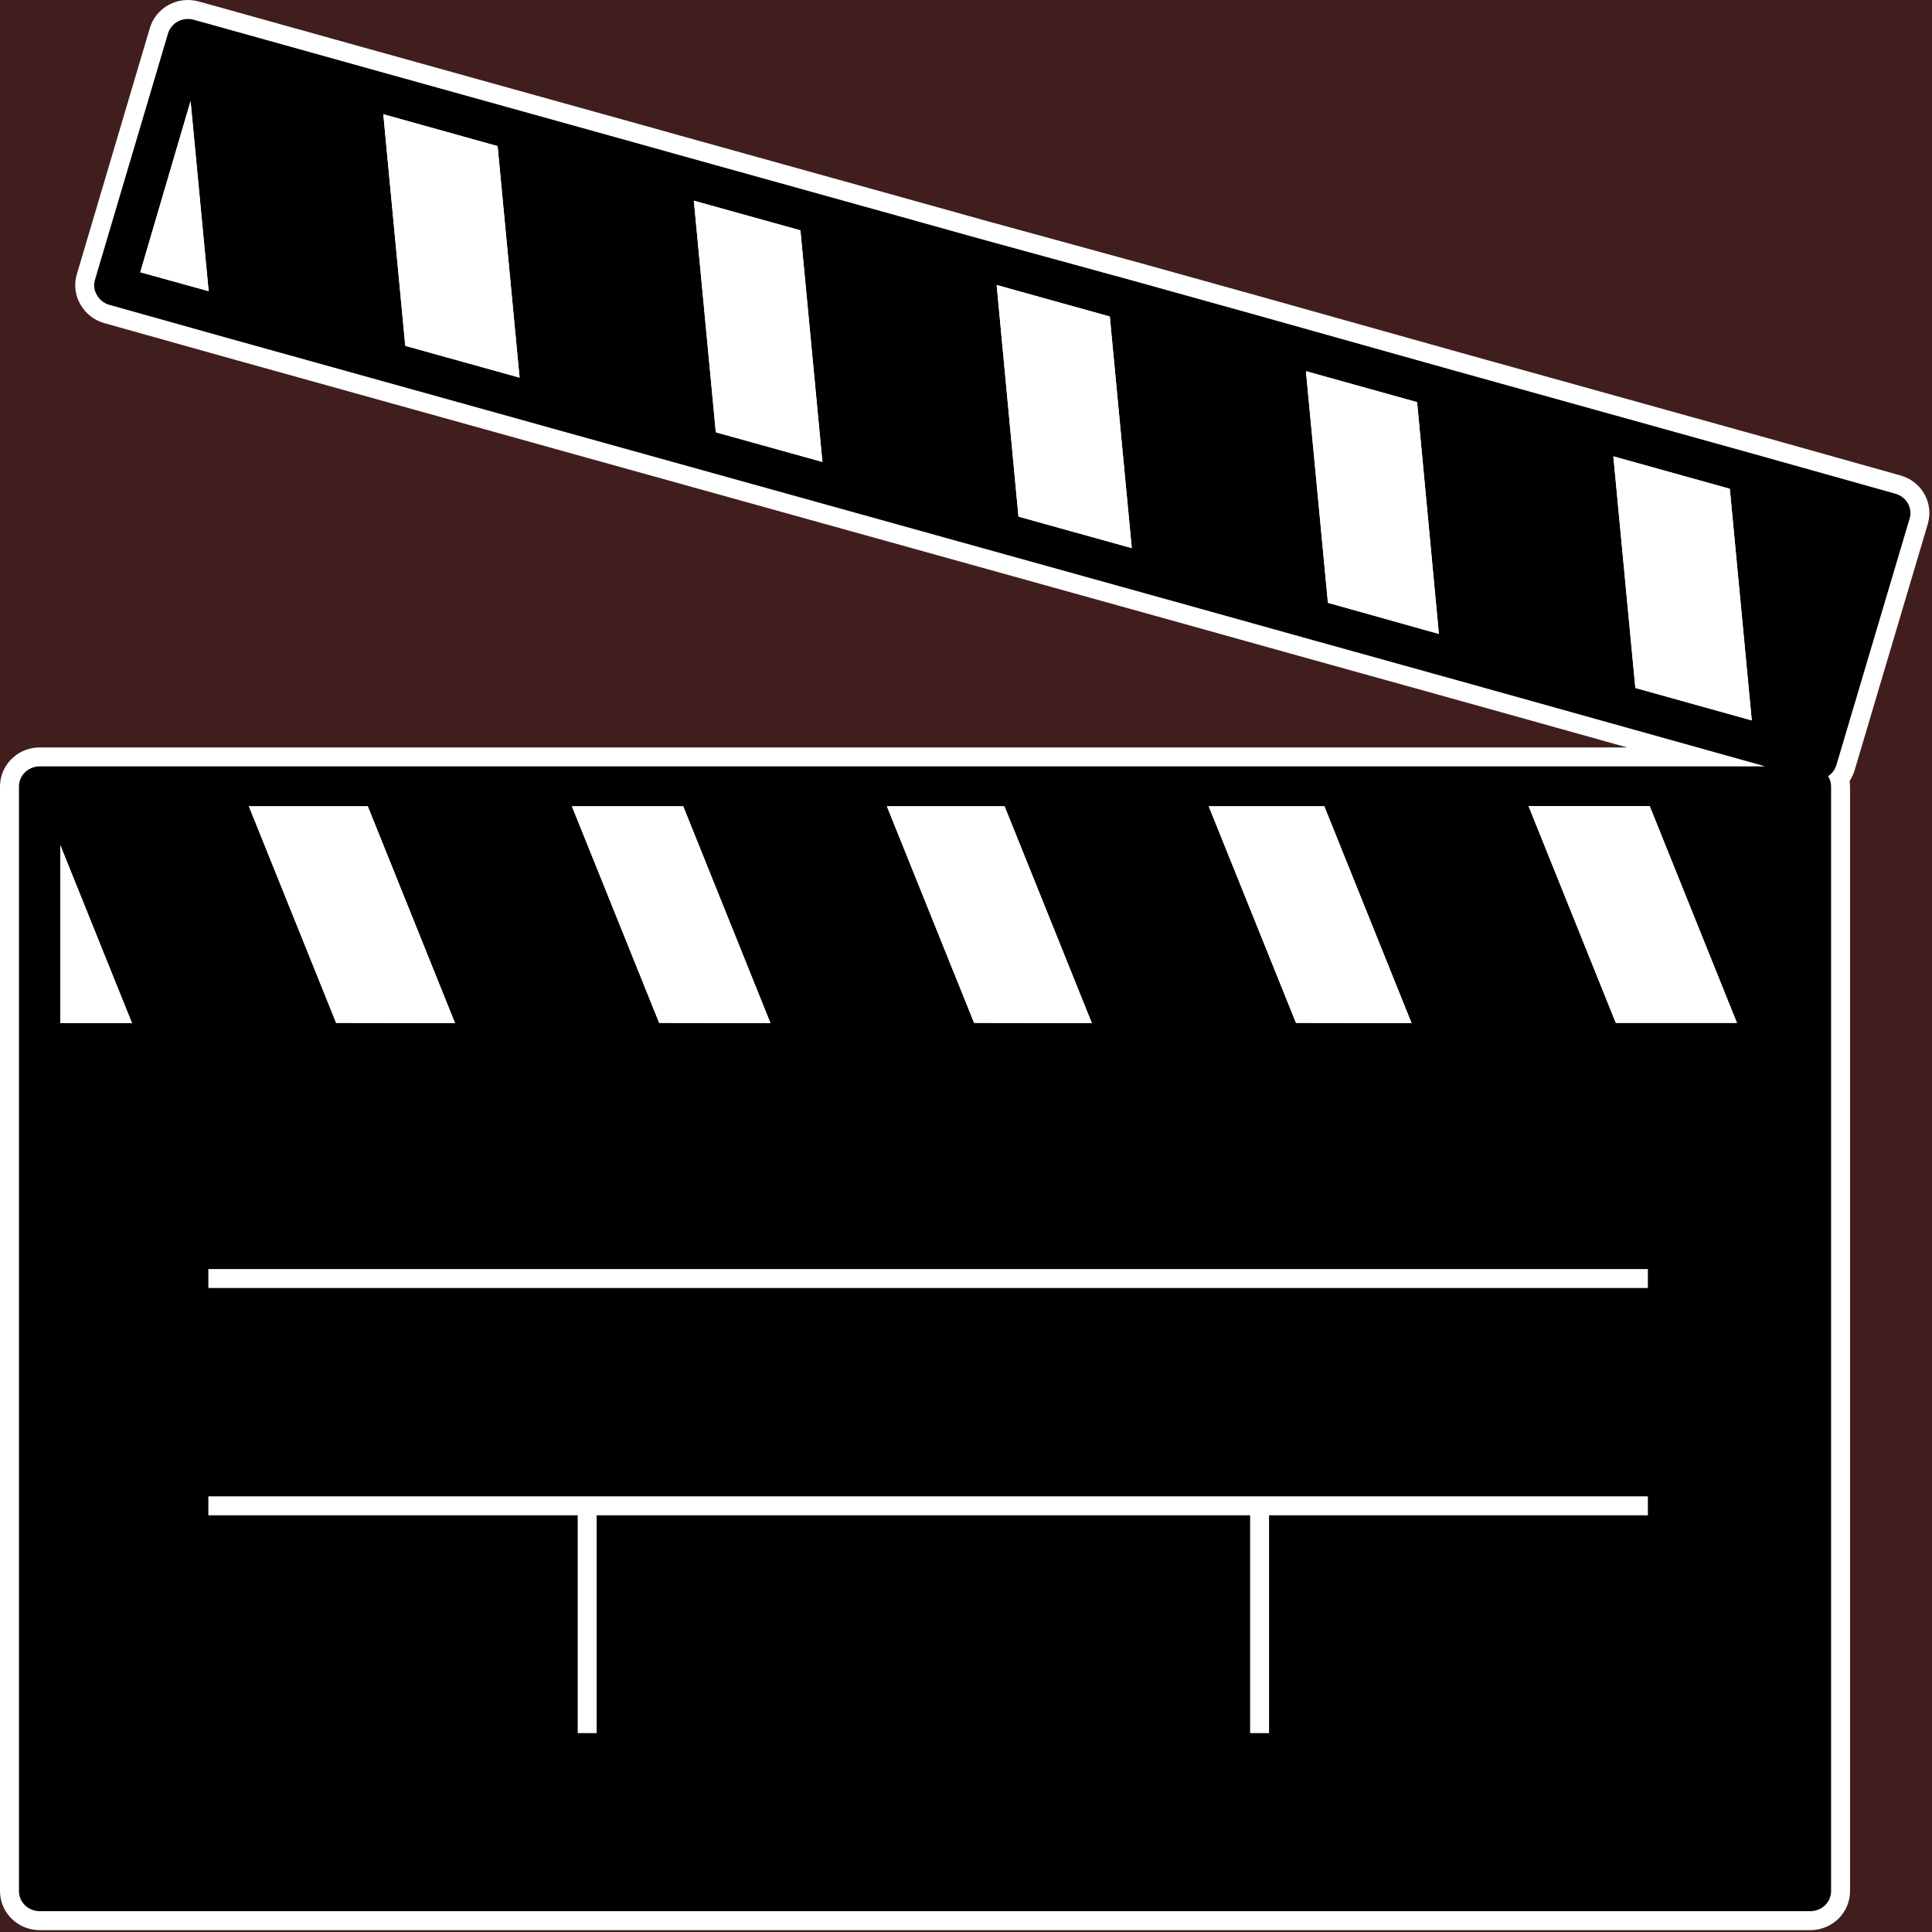
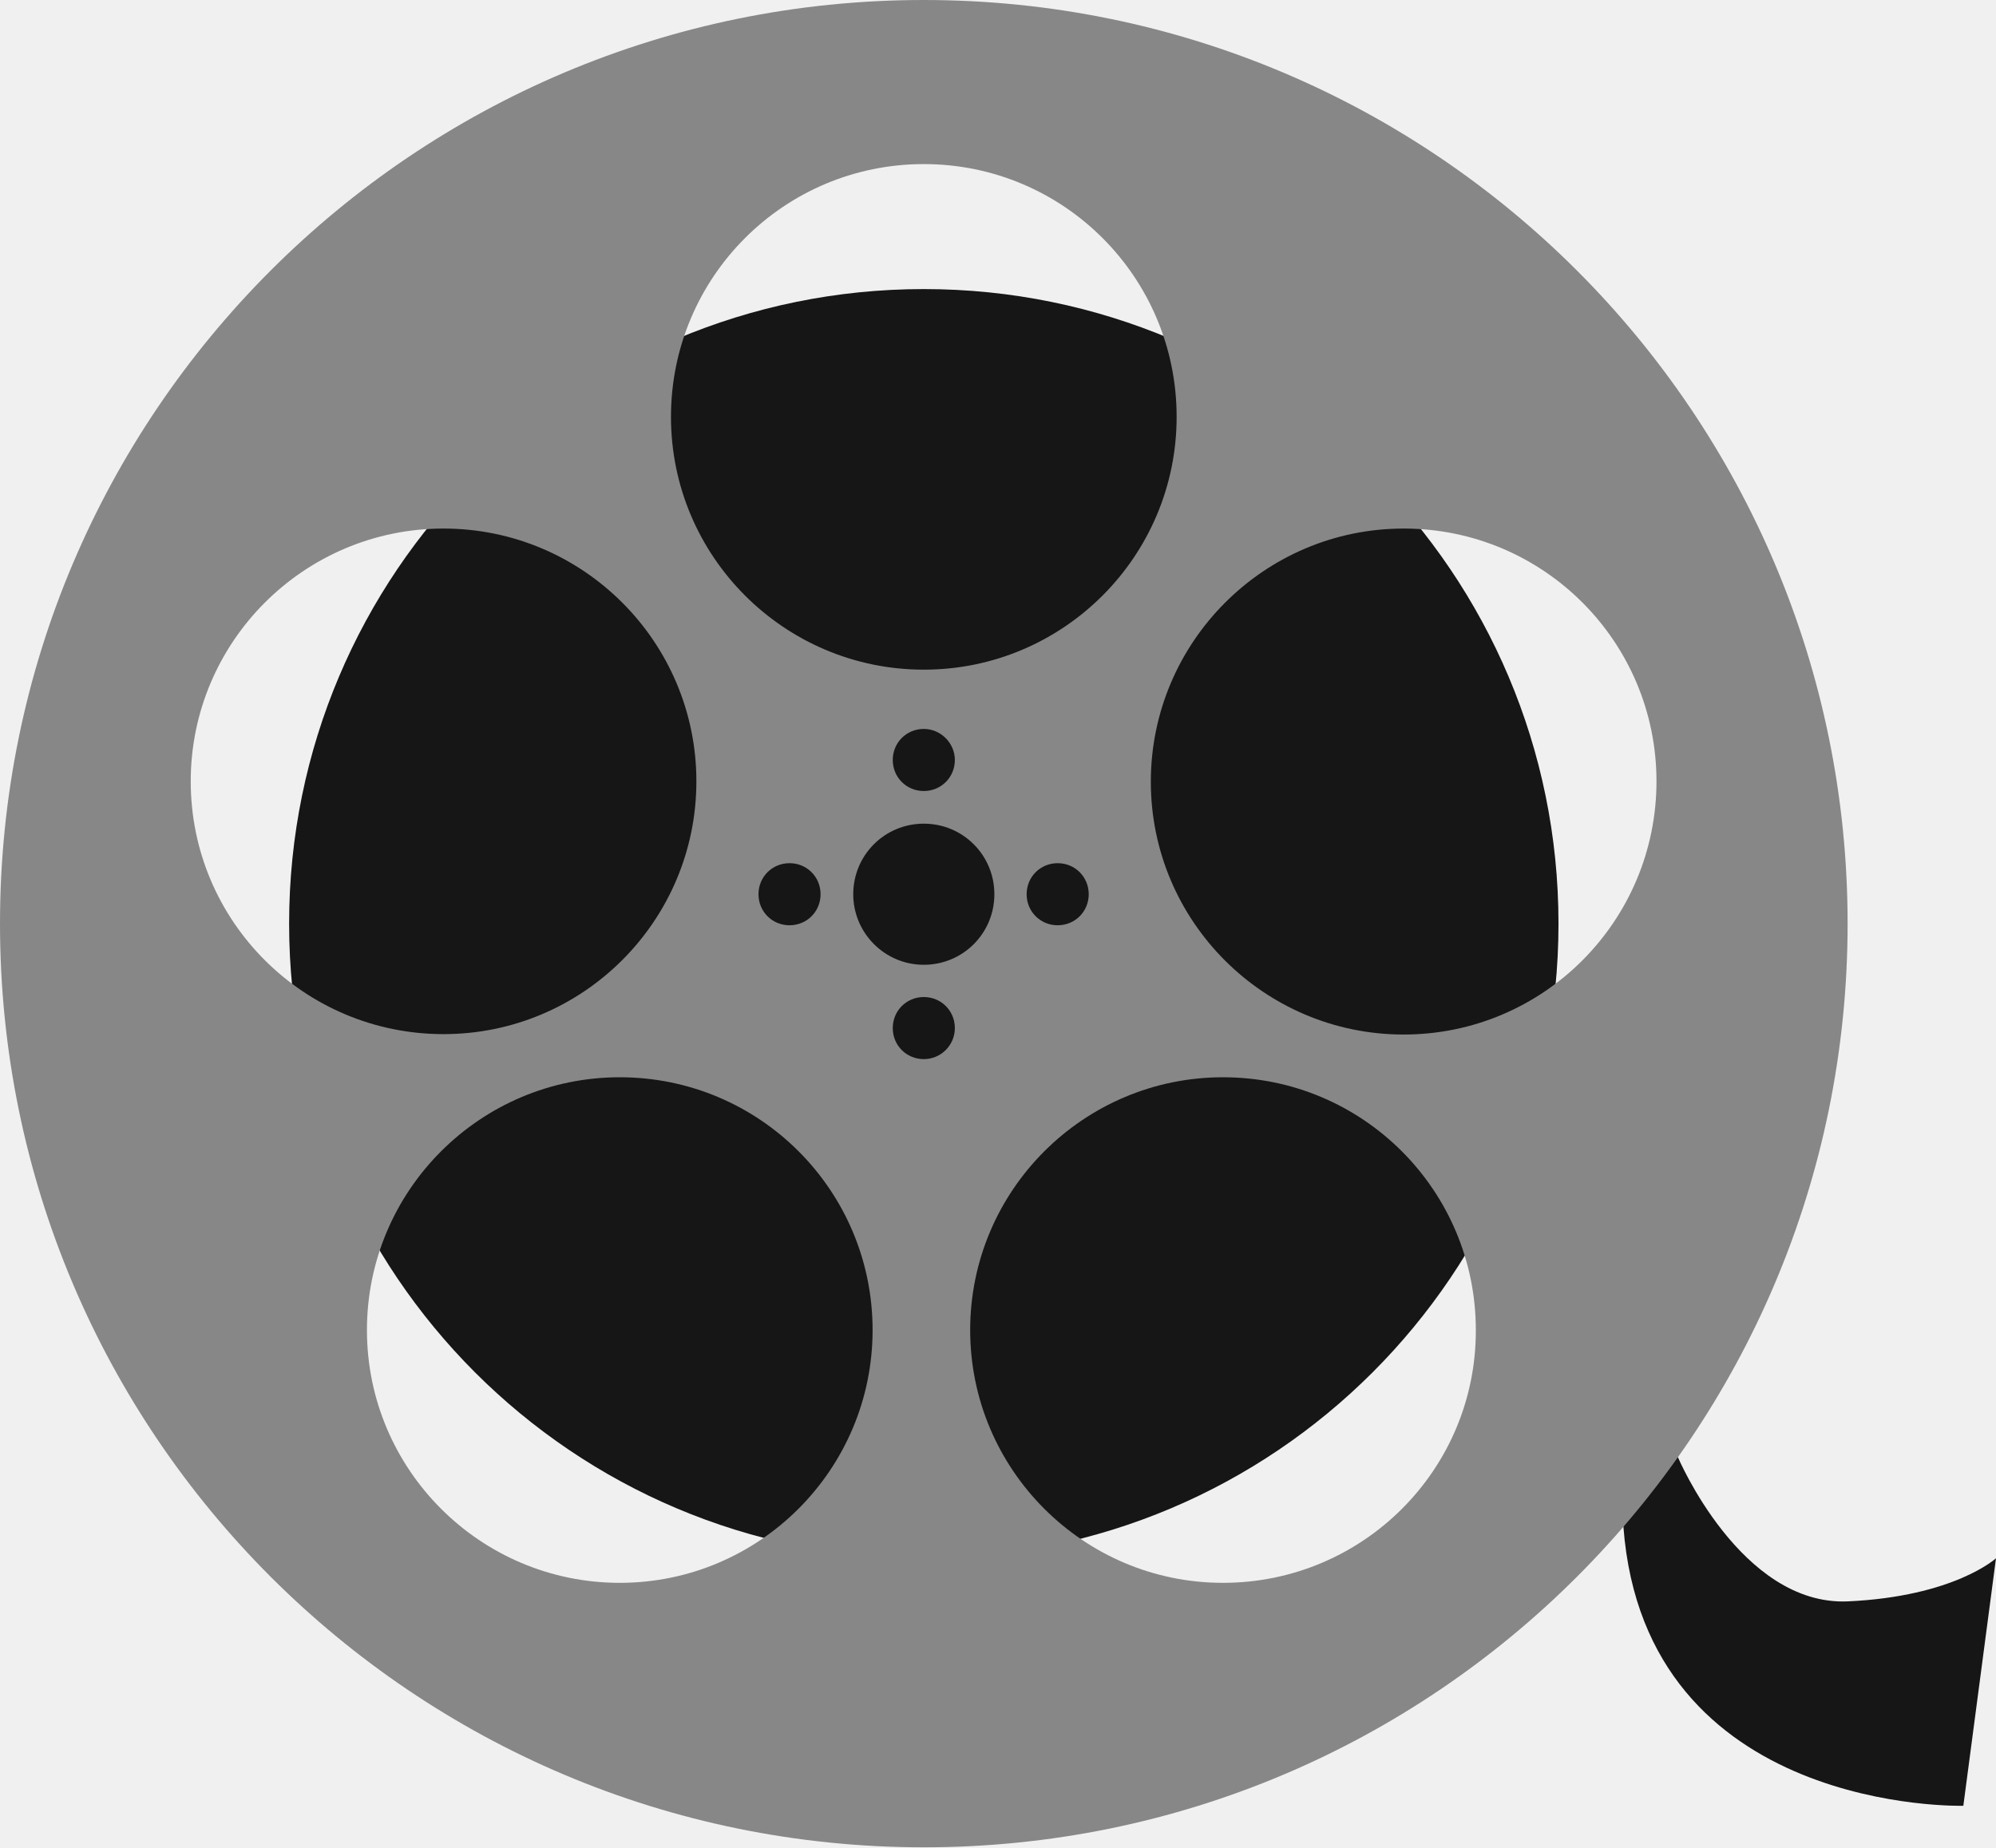
- <svg xmlns="http://www.w3.org/2000/svg" width="102" height="102" viewBox="0 0 102 102" fill="none">
-   <rect width="102" height="102" fill="#1E1E1E" />
-   <rect width="128" height="128" transform="translate(-13 -13)" fill="#AC2121" fill-opacity="0.25" />
-   <path d="M3 55H96V42H2L3 55Z" fill="white" stroke="black" />
-   <path d="M6.5 15L95.5 40L100 27.5L10 2L6.5 15Z" fill="white" stroke="black" />
-   <mask id="path-3-outside-1_0_1" maskUnits="userSpaceOnUse" x="0" y="0" width="102" height="102" fill="black">
-     <rect fill="white" width="102" height="102" />
-     <path d="M1 41.515V99.842C1 100.123 1.115 100.392 1.32 100.591C1.525 100.789 1.803 100.901 2.093 100.901H95.58C95.87 100.901 96.148 100.789 96.353 100.591C96.558 100.392 96.673 100.123 96.673 99.842V41.515C96.671 41.327 96.617 41.143 96.518 40.981L96.58 40.931L96.632 40.891C96.667 40.863 96.698 40.831 96.725 40.796L96.771 40.746L96.848 40.631C96.86 40.616 96.869 40.599 96.874 40.581C96.906 40.524 96.932 40.464 96.951 40.401L100.82 27.375C100.899 27.105 100.865 26.816 100.725 26.57C100.585 26.325 100.35 26.144 100.072 26.066L92.635 23.978L84.234 21.64L76.859 19.587L66.178 16.59L59.901 14.842L51.676 12.589L47.369 11.386L35.698 8.139L34.595 7.829L19.303 3.573L11.196 1.311L10.221 1.041C9.943 0.964 9.644 0.997 9.391 1.132C9.138 1.268 8.95 1.496 8.87 1.765L5.007 14.792C4.97 14.927 4.961 15.068 4.981 15.206C5.002 15.344 5.051 15.477 5.126 15.596C5.266 15.839 5.5 16.018 5.776 16.096L11.97 17.834L20.082 20.092L28.37 22.399L29.154 22.619L62.769 31.97L68.782 33.648L76.9 35.906L79.53 36.64L93.197 40.461H2.093C1.804 40.461 1.527 40.572 1.322 40.77C1.117 40.967 1.001 41.235 1 41.515ZM17.746 54.003L13.14 42.569H19.417L24.022 54.013L17.746 54.003ZM34.801 54.003L30.195 42.569H36.07L40.675 54.013L34.801 54.003ZM51.428 54.003L46.823 42.569H53.037L57.643 54.013L51.428 54.003ZM68.421 54.003L63.816 42.569H69.917L74.522 54.013L68.421 54.003ZM85.306 54.003L80.701 42.559H87.096L91.701 54.003H85.306ZM20.237 6.031L26.271 7.714L27.431 19.937L21.397 18.259L20.237 6.031ZM36.632 10.596L42.258 12.16L43.419 24.387L37.792 22.824L36.632 10.596ZM52.619 15.047L58.592 16.71L59.752 28.938L53.77 27.275L52.619 15.047ZM68.947 19.597L74.816 21.231L75.966 33.468L70.108 31.825L68.947 19.597ZM85.177 24.093L91.325 25.806L92.485 38.034L86.338 36.321L85.177 24.093ZM6.967 54.013H3.182V44.617L6.967 54.013ZM10.061 5.337L11.015 15.371L7.405 14.373L10.061 5.337ZM3.182 98.788V56.126H94.466V98.788H3.182Z" />
-   </mask>
-   <path d="M1 41.515V99.842C1 100.123 1.115 100.392 1.32 100.591C1.525 100.789 1.803 100.901 2.093 100.901H95.58C95.87 100.901 96.148 100.789 96.353 100.591C96.558 100.392 96.673 100.123 96.673 99.842V41.515C96.671 41.327 96.617 41.143 96.518 40.981L96.58 40.931L96.632 40.891C96.667 40.863 96.698 40.831 96.725 40.796L96.771 40.746L96.848 40.631C96.86 40.616 96.869 40.599 96.874 40.581C96.906 40.524 96.932 40.464 96.951 40.401L100.82 27.375C100.899 27.105 100.865 26.816 100.725 26.57C100.585 26.325 100.35 26.144 100.072 26.066L92.635 23.978L84.234 21.64L76.859 19.587L66.178 16.59L59.901 14.842L51.676 12.589L47.369 11.386L35.698 8.139L34.595 7.829L19.303 3.573L11.196 1.311L10.221 1.041C9.943 0.964 9.644 0.997 9.391 1.132C9.138 1.268 8.95 1.496 8.87 1.765L5.007 14.792C4.97 14.927 4.961 15.068 4.981 15.206C5.002 15.344 5.051 15.477 5.126 15.596C5.266 15.839 5.5 16.018 5.776 16.096L11.97 17.834L20.082 20.092L28.37 22.399L29.154 22.619L62.769 31.97L68.782 33.648L76.9 35.906L79.53 36.64L93.197 40.461H2.093C1.804 40.461 1.527 40.572 1.322 40.77C1.117 40.967 1.001 41.235 1 41.515ZM17.746 54.003L13.14 42.569H19.417L24.022 54.013L17.746 54.003ZM34.801 54.003L30.195 42.569H36.07L40.675 54.013L34.801 54.003ZM51.428 54.003L46.823 42.569H53.037L57.643 54.013L51.428 54.003ZM68.421 54.003L63.816 42.569H69.917L74.522 54.013L68.421 54.003ZM85.306 54.003L80.701 42.559H87.096L91.701 54.003H85.306ZM20.237 6.031L26.271 7.714L27.431 19.937L21.397 18.259L20.237 6.031ZM36.632 10.596L42.258 12.16L43.419 24.387L37.792 22.824L36.632 10.596ZM52.619 15.047L58.592 16.71L59.752 28.938L53.77 27.275L52.619 15.047ZM68.947 19.597L74.816 21.231L75.966 33.468L70.108 31.825L68.947 19.597ZM85.177 24.093L91.325 25.806L92.485 38.034L86.338 36.321L85.177 24.093ZM6.967 54.013H3.182V44.617L6.967 54.013ZM10.061 5.337L11.015 15.371L7.405 14.373L10.061 5.337ZM3.182 98.788V56.126H94.466V98.788H3.182Z" fill="black" />
-   <path d="M1 41.515V99.842C1 100.123 1.115 100.392 1.32 100.591C1.525 100.789 1.803 100.901 2.093 100.901H95.58C95.87 100.901 96.148 100.789 96.353 100.591C96.558 100.392 96.673 100.123 96.673 99.842V41.515C96.671 41.327 96.617 41.143 96.518 40.981L96.58 40.931L96.632 40.891C96.667 40.863 96.698 40.831 96.725 40.796L96.771 40.746L96.848 40.631C96.86 40.616 96.869 40.599 96.874 40.581C96.906 40.524 96.932 40.464 96.951 40.401L100.82 27.375C100.899 27.105 100.865 26.816 100.725 26.57C100.585 26.325 100.35 26.144 100.072 26.066L92.635 23.978L84.234 21.64L76.859 19.587L66.178 16.59L59.901 14.842L51.676 12.589L47.369 11.386L35.698 8.139L34.595 7.829L19.303 3.573L11.196 1.311L10.221 1.041C9.943 0.964 9.644 0.997 9.391 1.132C9.138 1.268 8.95 1.496 8.87 1.765L5.007 14.792C4.97 14.927 4.961 15.068 4.981 15.206C5.002 15.344 5.051 15.477 5.126 15.596C5.266 15.839 5.5 16.018 5.776 16.096L11.97 17.834L20.082 20.092L28.37 22.399L29.154 22.619L62.769 31.97L68.782 33.648L76.9 35.906L79.53 36.64L93.197 40.461H2.093C1.804 40.461 1.527 40.572 1.322 40.77C1.117 40.967 1.001 41.235 1 41.515ZM17.746 54.003L13.14 42.569H19.417L24.022 54.013L17.746 54.003ZM34.801 54.003L30.195 42.569H36.07L40.675 54.013L34.801 54.003ZM51.428 54.003L46.823 42.569H53.037L57.643 54.013L51.428 54.003ZM68.421 54.003L63.816 42.569H69.917L74.522 54.013L68.421 54.003ZM85.306 54.003L80.701 42.559H87.096L91.701 54.003H85.306ZM20.237 6.031L26.271 7.714L27.431 19.937L21.397 18.259L20.237 6.031ZM36.632 10.596L42.258 12.16L43.419 24.387L37.792 22.824L36.632 10.596ZM52.619 15.047L58.592 16.71L59.752 28.938L53.77 27.275L52.619 15.047ZM68.947 19.597L74.816 21.231L75.966 33.468L70.108 31.825L68.947 19.597ZM85.177 24.093L91.325 25.806L92.485 38.034L86.338 36.321L85.177 24.093ZM6.967 54.013H3.182V44.617L6.967 54.013ZM10.061 5.337L11.015 15.371L7.405 14.373L10.061 5.337ZM3.182 98.788V56.126H94.466V98.788H3.182Z" stroke="white" stroke-width="2" mask="url(#path-3-outside-1_0_1)" />
-   <path d="M2.5 55.5V100H95V55.5H2.5Z" fill="black" stroke="black" />
-   <path d="M11 67.5H87M11 79.5H31M87 79.5H66.5M31 79.5V91.5M31 79.5H66.5M66.5 79.5V91.5" stroke="white" />
+ <svg xmlns="http://www.w3.org/2000/svg" preserveAspectRatio="xMidYMid meet" version="1.0" viewBox="2.5 2.9 495.0 458.2" zoomAndPan="magnify" style="fill: rgb(0, 0, 0);" original_string_length="2110">
+   <g id="__id28_sfc2f658s" style="fill: rgb(22, 22, 22);">
+     <path d="M418.6,364.3c0,0,15.6,36.9,42.1,35.8c26.5-1.2,36.8-10.7,36.8-10.7l-8.1,61.4c0,0-78.9,2.2-84.3-69.2 C404.1,368,418.6,364.3,418.6,364.3z" style="fill: inherit;" />
+     <circle cx="231.6" cy="232" r="157.4" style="fill: inherit;" />
+   </g>
+   <g id="__id29_sfc2f658s">
+     <path d="M231.6,2.9C105.1,2.9,2.5,105.5,2.5,232s102.6,229.1,229.1,229.1S460.7,358.5,460.7,232 S358.1,2.9,231.6,2.9z M231.6,43.6c34.7,0,62.7,28.1,62.7,62.7s-28.1,62.7-62.7,62.7c-34.6,0-62.7-28.1-62.7-62.7 S196.9,43.6,231.6,43.6z M272.5,224.7c0,4.3-3.4,7.7-7.7,7.7c-4.3,0-7.7-3.4-7.7-7.7c0-4.3,3.4-7.7,7.7-7.7 C269.1,217,272.5,220.4,272.5,224.7z M239.3,191.4c0,4.3-3.4,7.7-7.7,7.7c-4.3,0-7.7-3.4-7.7-7.7c0-4.3,3.4-7.7,7.7-7.7 C235.8,183.7,239.3,187.2,239.3,191.4z M206,224.7c0,4.3-3.4,7.7-7.7,7.7s-7.7-3.4-7.7-7.7c0-4.3,3.4-7.7,7.7-7.7 S206,220.4,206,224.7z M49.8,196.7c0-34.6,28.1-62.7,62.7-62.7s62.7,28.1,62.7,62.7s-28.1,62.7-62.7,62.7S49.8,231.4,49.8,196.7z M156.2,395.5c-34.6,0-62.7-28.1-62.7-62.7c0-34.6,28.1-62.7,62.7-62.7c34.7,0,62.7,28.1,62.7,62.7 C218.9,367.4,190.8,395.5,156.2,395.5z M214.1,224.7c0-9.7,7.8-17.5,17.5-17.5c9.7,0,17.5,7.8,17.5,17.5c0,9.7-7.8,17.5-17.5,17.5 C221.9,242.2,214.1,234.3,214.1,224.7z M231.6,265.6c-4.3,0-7.7-3.4-7.7-7.7c0-4.3,3.4-7.7,7.7-7.7c4.3,0,7.7,3.4,7.7,7.7 C239.3,262.2,235.8,265.6,231.6,265.6z M305.8,395.5c-34.6,0-62.7-28.1-62.7-62.7c0-34.6,28.1-62.7,62.7-62.7 c34.7,0,62.7,28.1,62.7,62.7C368.6,367.4,340.5,395.5,305.8,395.5z M350.6,259.5c-34.6,0-62.7-28.1-62.7-62.7S316,134,350.6,134 c34.7,0,62.7,28.1,62.7,62.7S385.3,259.5,350.6,259.5z" style="fill: rgb(135, 135, 135);" />
+   </g>
+   <g id="__id30_sfc2f658s">
+     <path d="M233.1,442.9c-116.3,0-211-94.6-211-211c0-116.3,94.6-211,211-211c116.3,0,211,94.6,211,211 C444,348.3,349.4,442.9,233.1,442.9z M233.1,31c-110.8,0-201,90.2-201,201c0,110.8,90.2,201,201,201s201-90.2,201-201 C434,121.2,343.9,31,233.1,31z" style="fill: rgb(135, 135, 135);" />
+   </g>
</svg>
